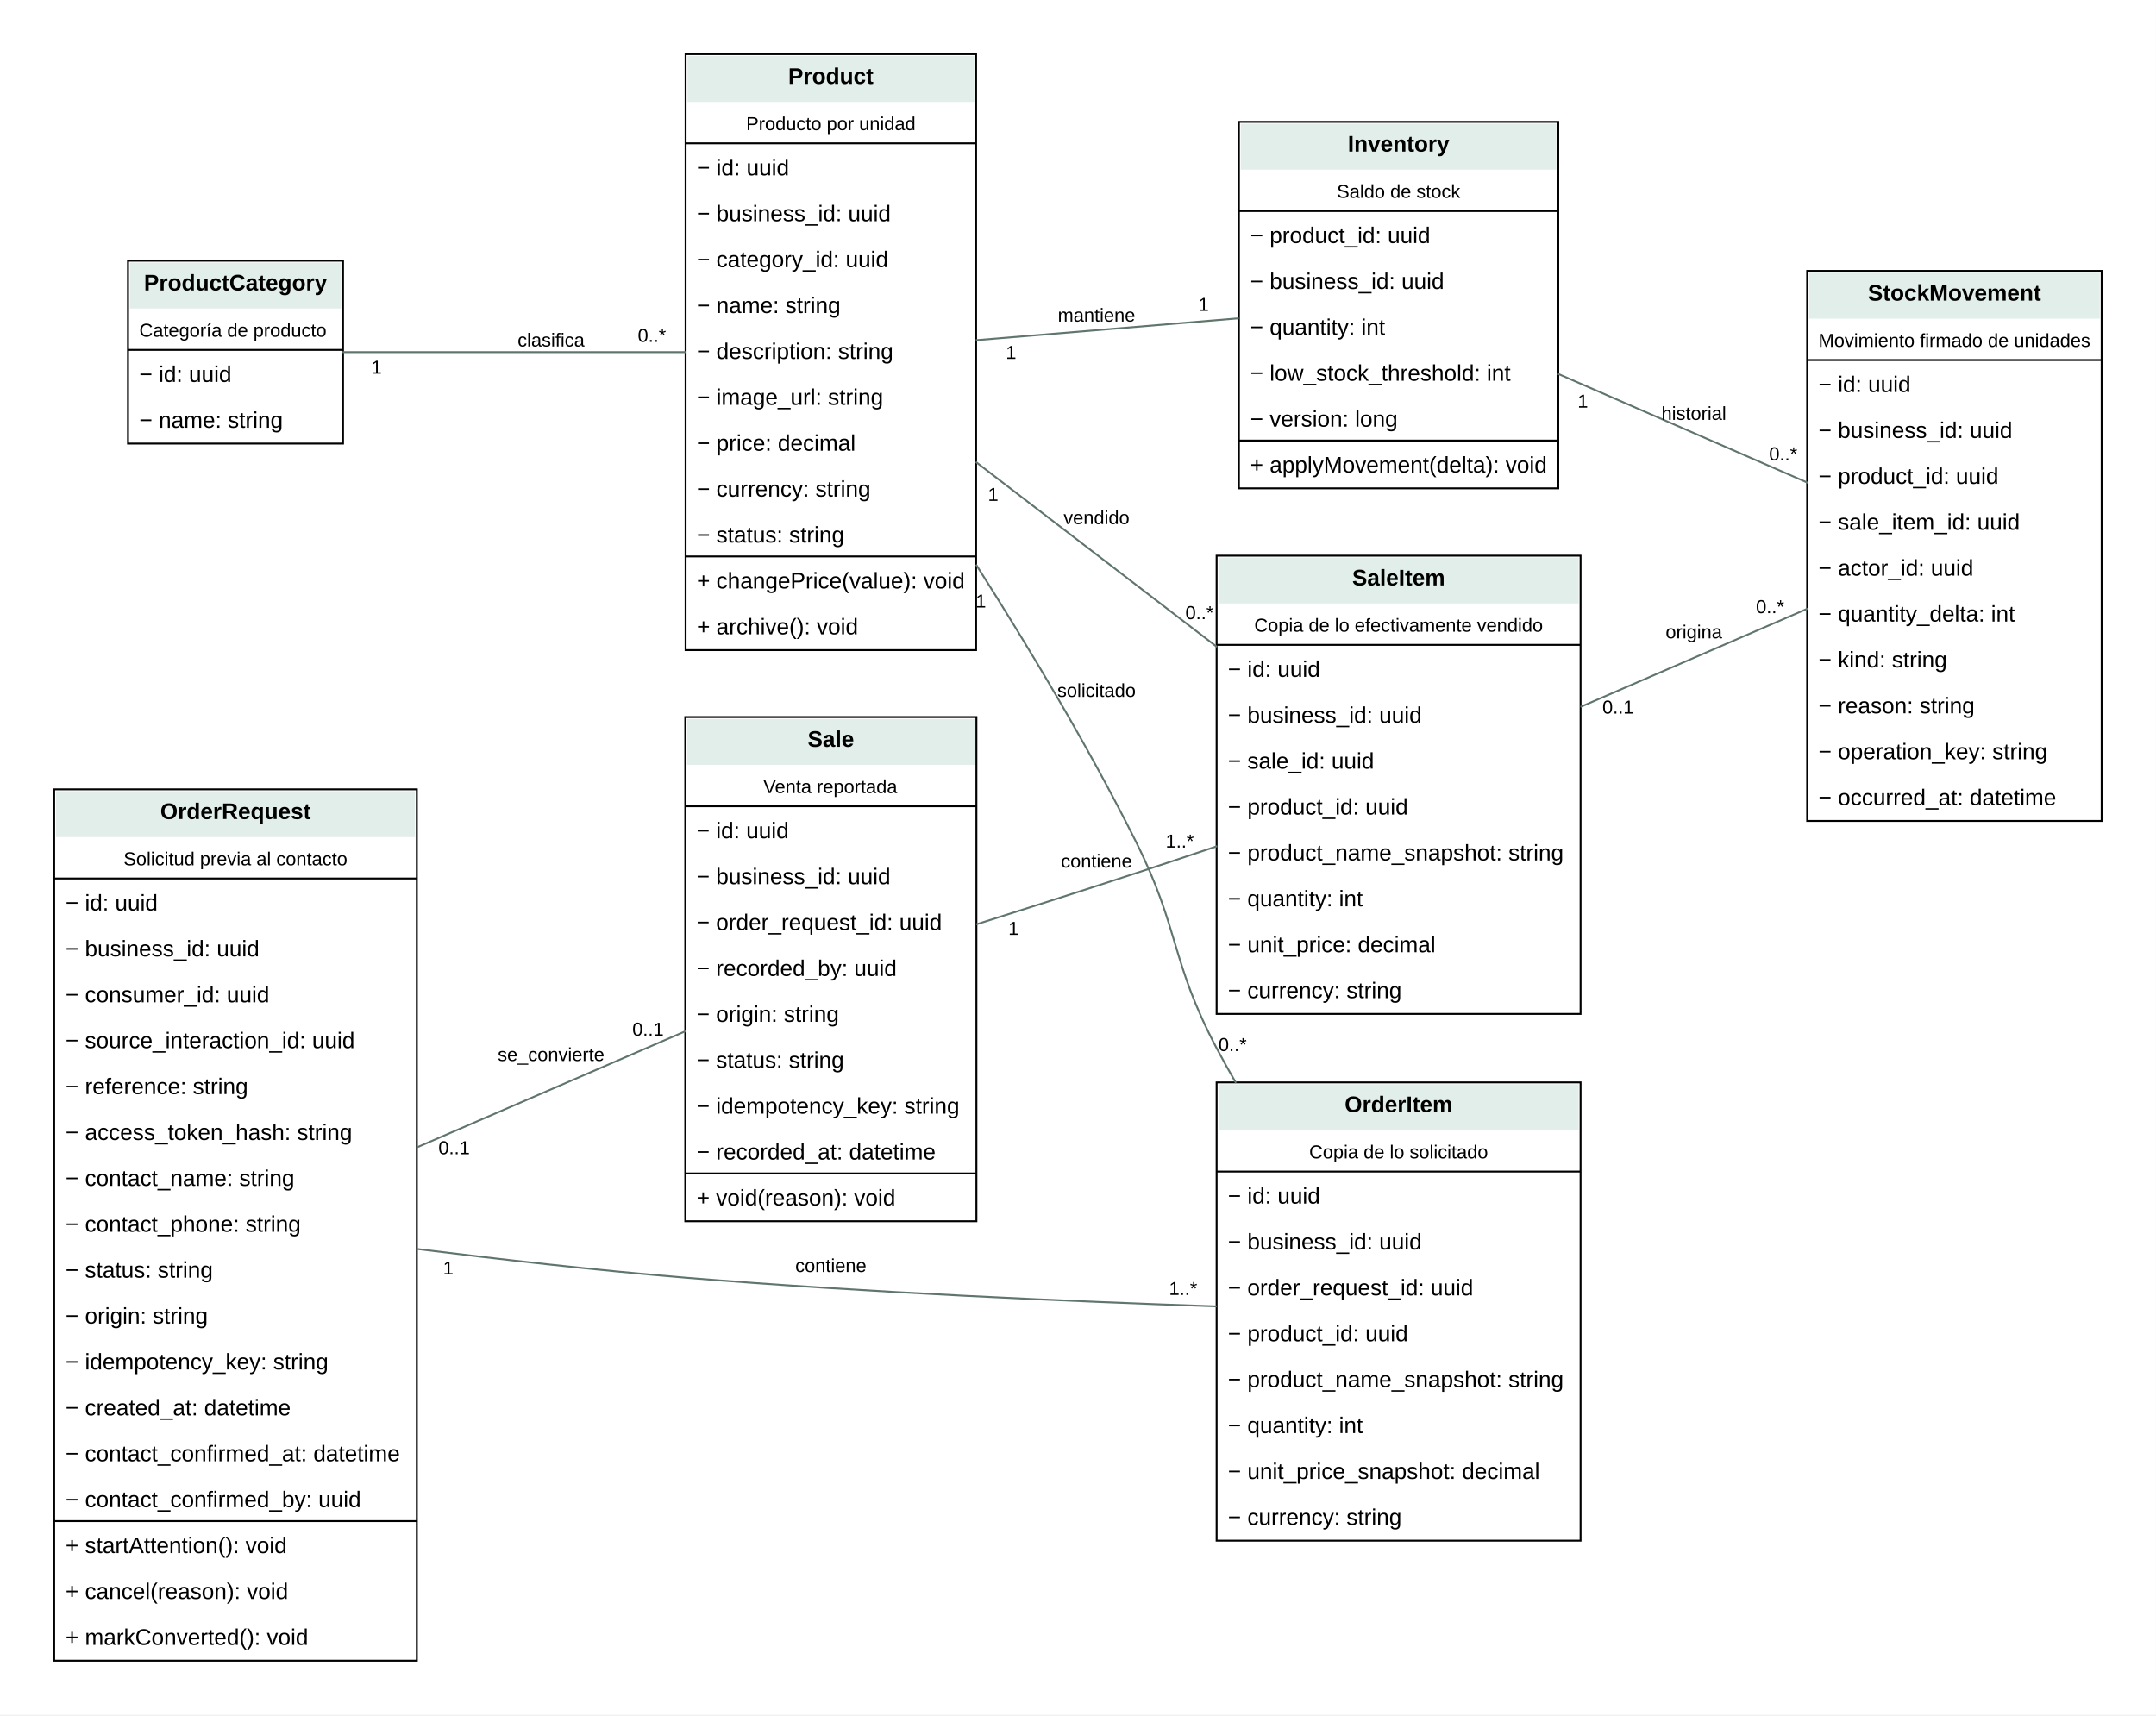
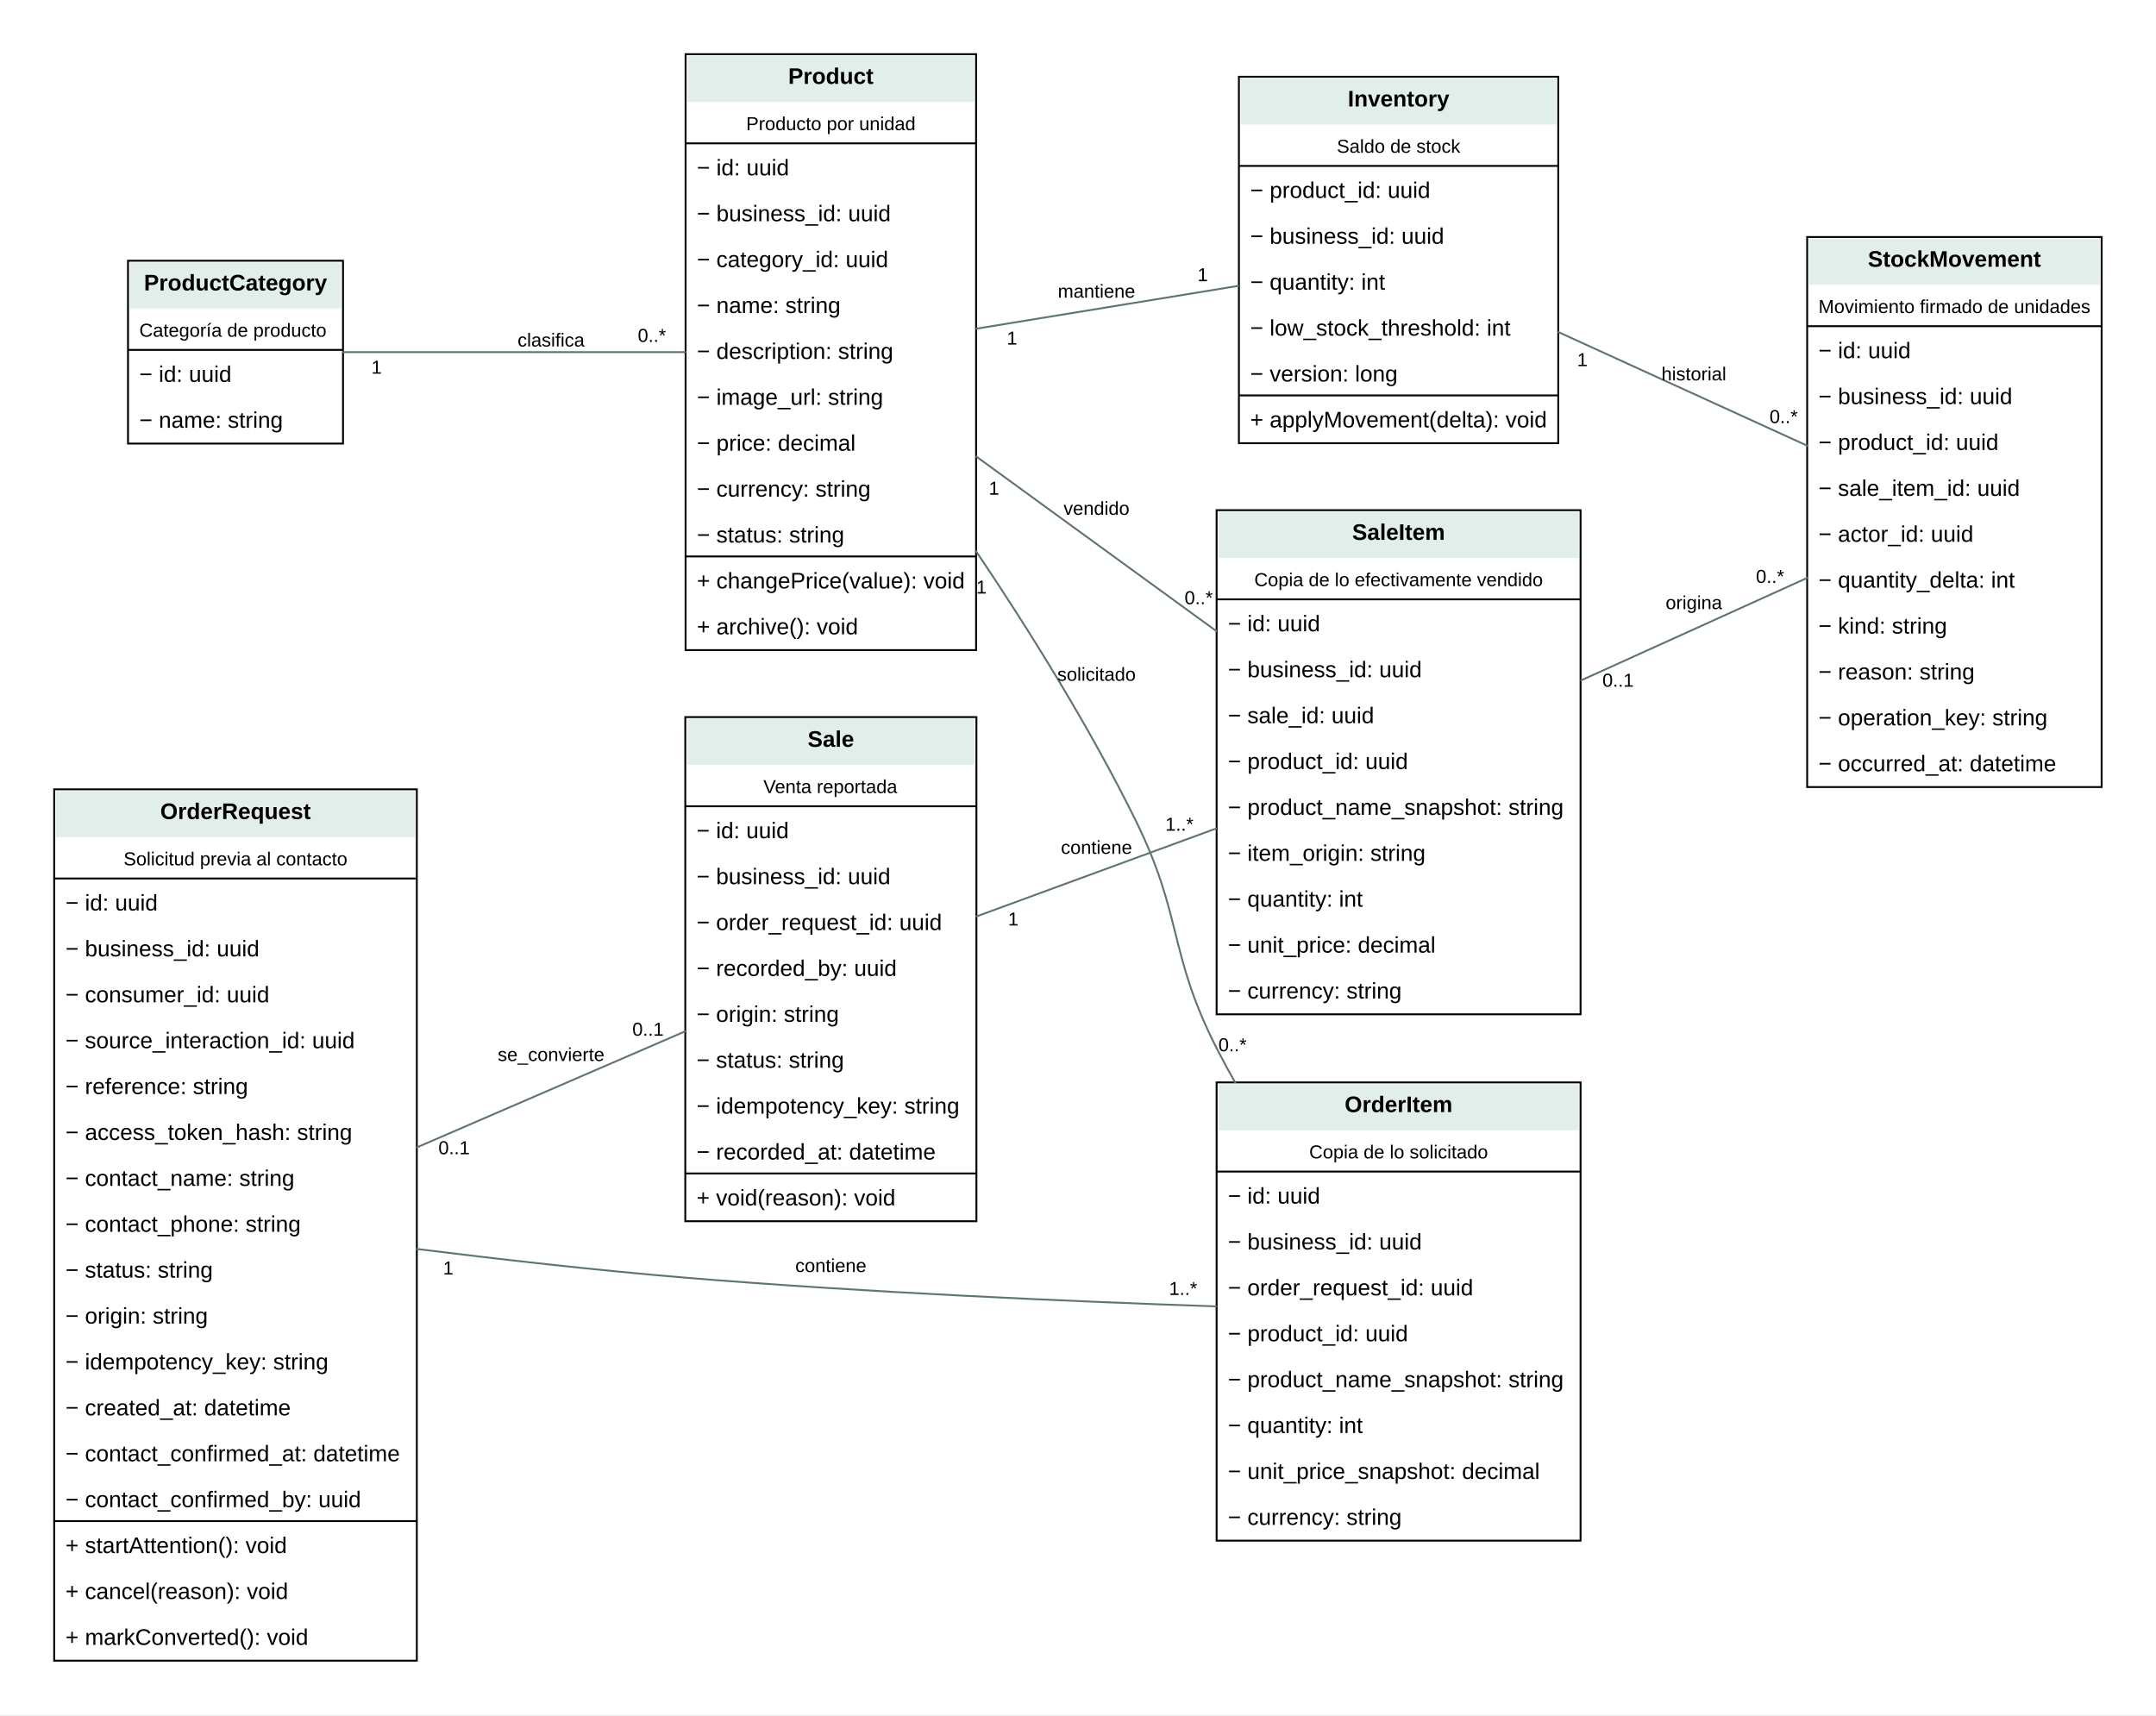
<svg xmlns="http://www.w3.org/2000/svg" width="1146pt" height="912pt" viewBox="0.00 0.00 1146.00 912.00">
  <g id="graph0" class="graph" transform="scale(1 1) rotate(0) translate(28.8 882.8)">
    <polygon fill="white" stroke="none" points="-28.8,28.8 -28.8,-882.8 1117.11,-882.8 1117.11,28.8 -28.8,28.8" />
    <g id="node1" class="node">
      <polygon fill="black" stroke="black" points="39.24,-696.8 39.24,-696.8 153.53,-696.8 153.53,-696.8 39.24,-696.8" />
      <polygon fill="none" stroke="black" points="39.24,-647 39.24,-744.2 153.53,-744.2 153.53,-647 39.24,-647" />
      <polygon fill="#e2eee9" stroke="none" points="40.24,-718.8 40.24,-743.2 152.53,-743.2 152.53,-718.8 40.24,-718.8" />
      <text xml:space="preserve" text-anchor="start" x="47.71" y="-728.4" font-family="Arial" font-weight="bold" font-size="12.00">ProductCategory</text>
      <text xml:space="preserve" text-anchor="start" x="45.24" y="-703.8" font-family="Arial" font-size="10.00">Categoría de producto</text>
      <text xml:space="preserve" text-anchor="start" x="45.24" y="-679.8" font-family="Arial" font-size="12.00">− id: uuid</text>
      <text xml:space="preserve" text-anchor="start" x="45.24" y="-655.4" font-family="Arial" font-size="12.00">− name: string</text>
    </g>
    <g id="node2" class="node">
      <polygon fill="black" stroke="black" points="335.62,-806.6 335.62,-806.6 490.03,-806.6 490.03,-806.6 335.62,-806.6" />
      <polygon fill="black" stroke="black" points="335.62,-587 335.62,-587 490.03,-587 490.03,-587 335.62,-587" />
      <polygon fill="none" stroke="black" points="335.62,-537.2 335.62,-854 490.03,-854 490.03,-537.2 335.62,-537.2" />
      <polygon fill="#e2eee9" stroke="none" points="336.62,-828.6 336.62,-853 489.03,-853 489.03,-828.6 336.62,-828.6" />
      <text xml:space="preserve" text-anchor="start" x="390.16" y="-838.2" font-family="Arial" font-weight="bold" font-size="12.00">Product</text>
      <text xml:space="preserve" text-anchor="start" x="367.8" y="-813.6" font-family="Arial" font-size="10.00">Producto por unidad</text>
      <text xml:space="preserve" text-anchor="start" x="341.62" y="-789.6" font-family="Arial" font-size="12.00">− id: uuid</text>
      <text xml:space="preserve" text-anchor="start" x="341.62" y="-765.2" font-family="Arial" font-size="12.00">− business_id: uuid</text>
      <text xml:space="preserve" text-anchor="start" x="341.62" y="-740.8" font-family="Arial" font-size="12.00">− category_id: uuid</text>
      <text xml:space="preserve" text-anchor="start" x="341.62" y="-716.4" font-family="Arial" font-size="12.00">− name: string</text>
      <text xml:space="preserve" text-anchor="start" x="341.62" y="-692" font-family="Arial" font-size="12.00">− description: string</text>
      <text xml:space="preserve" text-anchor="start" x="341.62" y="-667.6" font-family="Arial" font-size="12.00">− image_url: string</text>
      <text xml:space="preserve" text-anchor="start" x="341.62" y="-643.2" font-family="Arial" font-size="12.00">− price: decimal</text>
      <text xml:space="preserve" text-anchor="start" x="341.62" y="-618.8" font-family="Arial" font-size="12.00">− currency: string</text>
      <text xml:space="preserve" text-anchor="start" x="341.62" y="-594.4" font-family="Arial" font-size="12.00">− status: string</text>
      <text xml:space="preserve" text-anchor="start" x="341.62" y="-570" font-family="Arial" font-size="12.00">+ changePrice(value): void</text>
      <text xml:space="preserve" text-anchor="start" x="341.62" y="-545.6" font-family="Arial" font-size="12.00">+ archive(): void</text>
    </g>
    <g id="edge1" class="edge">
      <path fill="none" stroke="#60756c" d="M153.24,-695.6C204.06,-695.6 279.53,-695.6 335.83,-695.6" />
      <text xml:space="preserve" text-anchor="middle" x="264.11" y="-698.6" font-family="Arial" font-size="10.00">clasifica</text>
      <text xml:space="preserve" text-anchor="middle" x="317.71" y="-701.05" font-family="Arial" font-size="10.00">0..*</text>
      <text xml:space="preserve" text-anchor="middle" x="171.36" y="-684.15" font-family="Arial" font-size="10.00">1</text>
    </g>
    <g id="node3" class="node">
-       <polygon fill="black" stroke="black" points="629.73,-770.6 629.73,-770.6 799.48,-770.6 799.48,-770.6 629.73,-770.6" />
-       <polygon fill="black" stroke="black" points="629.73,-648.6 629.73,-648.6 799.48,-648.6 799.48,-648.6 629.73,-648.6" />
-       <polygon fill="none" stroke="black" points="629.73,-623.2 629.73,-818 799.48,-818 799.48,-623.2 629.73,-623.2" />
-       <polygon fill="#e2eee9" stroke="none" points="630.73,-792.6 630.73,-817 798.48,-817 798.48,-792.6 630.73,-792.6" />
-       <text xml:space="preserve" text-anchor="start" x="687.6" y="-802.2" font-family="Arial" font-weight="bold" font-size="12.00">Inventory</text>
-       <text xml:space="preserve" text-anchor="start" x="681.81" y="-777.6" font-family="Arial" font-size="10.00">Saldo de stock</text>
-       <text xml:space="preserve" text-anchor="start" x="635.73" y="-753.6" font-family="Arial" font-size="12.00">− product_id: uuid</text>
-       <text xml:space="preserve" text-anchor="start" x="635.73" y="-729.2" font-family="Arial" font-size="12.00">− business_id: uuid</text>
-       <text xml:space="preserve" text-anchor="start" x="635.73" y="-704.8" font-family="Arial" font-size="12.00">− quantity: int</text>
-       <text xml:space="preserve" text-anchor="start" x="635.73" y="-680.4" font-family="Arial" font-size="12.00">− low_stock_threshold: int</text>
-       <text xml:space="preserve" text-anchor="start" x="635.73" y="-656" font-family="Arial" font-size="12.00">− version: long</text>
-       <text xml:space="preserve" text-anchor="start" x="635.73" y="-631.6" font-family="Arial" font-size="12.00">+ applyMovement(delta): void</text>
+       <polygon fill="black" stroke="black" points="629.73,-794.6 629.73,-794.6 799.48,-794.6 799.48,-794.6 629.73,-794.6" />
+       <polygon fill="black" stroke="black" points="629.73,-672.6 629.73,-672.6 799.48,-672.6 799.48,-672.6 629.73,-672.6" />
+       <polygon fill="none" stroke="black" points="629.73,-647.2 629.73,-842 799.48,-842 799.48,-647.2 629.73,-647.2" />
+       <polygon fill="#e2eee9" stroke="none" points="630.73,-816.6 630.73,-841 798.48,-841 798.48,-816.6 630.73,-816.6" />
+       <text xml:space="preserve" text-anchor="start" x="687.6" y="-826.2" font-family="Arial" font-weight="bold" font-size="12.00">Inventory</text>
+       <text xml:space="preserve" text-anchor="start" x="681.81" y="-801.6" font-family="Arial" font-size="10.00">Saldo de stock</text>
+       <text xml:space="preserve" text-anchor="start" x="635.73" y="-777.6" font-family="Arial" font-size="12.00">− product_id: uuid</text>
+       <text xml:space="preserve" text-anchor="start" x="635.73" y="-753.2" font-family="Arial" font-size="12.00">− business_id: uuid</text>
+       <text xml:space="preserve" text-anchor="start" x="635.73" y="-728.8" font-family="Arial" font-size="12.00">− quantity: int</text>
+       <text xml:space="preserve" text-anchor="start" x="635.73" y="-704.4" font-family="Arial" font-size="12.00">− low_stock_threshold: int</text>
+       <text xml:space="preserve" text-anchor="start" x="635.73" y="-680" font-family="Arial" font-size="12.00">− version: long</text>
+       <text xml:space="preserve" text-anchor="start" x="635.73" y="-655.6" font-family="Arial" font-size="12.00">+ applyMovement(delta): void</text>
    </g>
    <g id="edge2" class="edge">
-       <path fill="none" stroke="#60756c" d="M489.86,-701.94C532.53,-705.5 585.85,-709.95 629.73,-713.61" />
-       <text xml:space="preserve" text-anchor="middle" x="554.04" y="-711.85" font-family="Arial" font-size="10.00">mantiene</text>
-       <text xml:space="preserve" text-anchor="middle" x="610.97" y="-717.52" font-family="Arial" font-size="10.00">1</text>
-       <text xml:space="preserve" text-anchor="middle" x="508.63" y="-692.02" font-family="Arial" font-size="10.00">1</text>
+       <path fill="none" stroke="#60756c" d="M489.86,-708.03C532.53,-715 585.85,-723.72 629.73,-730.89" />
+       <text xml:space="preserve" text-anchor="middle" x="554.04" y="-724.57" font-family="Arial" font-size="10.00">mantiene</text>
+       <text xml:space="preserve" text-anchor="middle" x="610.48" y="-733.31" font-family="Arial" font-size="10.00">1</text>
+       <text xml:space="preserve" text-anchor="middle" x="509.11" y="-699.61" font-family="Arial" font-size="10.00">1</text>
    </g>
    <g id="node5" class="node">
      <polygon fill="black" stroke="black" points="617.88,-260 617.88,-260 811.33,-260 811.33,-260 617.88,-260" />
      <polygon fill="none" stroke="black" points="617.88,-63.8 617.88,-307.4 811.33,-307.4 811.33,-63.8 617.88,-63.8" />
      <polygon fill="#e2eee9" stroke="none" points="618.88,-282 618.88,-306.4 810.33,-306.4 810.33,-282 618.88,-282" />
      <text xml:space="preserve" text-anchor="start" x="685.93" y="-291.6" font-family="Arial" font-weight="bold" font-size="12.00">OrderItem</text>
      <text xml:space="preserve" text-anchor="start" x="667.08" y="-267" font-family="Arial" font-size="10.00">Copia de lo solicitado</text>
      <text xml:space="preserve" text-anchor="start" x="623.88" y="-243" font-family="Arial" font-size="12.00">− id: uuid</text>
      <text xml:space="preserve" text-anchor="start" x="623.88" y="-218.6" font-family="Arial" font-size="12.00">− business_id: uuid</text>
      <text xml:space="preserve" text-anchor="start" x="623.88" y="-194.2" font-family="Arial" font-size="12.00">− order_request_id: uuid</text>
      <text xml:space="preserve" text-anchor="start" x="623.88" y="-169.8" font-family="Arial" font-size="12.00">− product_id: uuid</text>
      <text xml:space="preserve" text-anchor="start" x="623.88" y="-145.4" font-family="Arial" font-size="12.00">− product_name_snapshot: string</text>
      <text xml:space="preserve" text-anchor="start" x="623.88" y="-121" font-family="Arial" font-size="12.00">− quantity: int</text>
      <text xml:space="preserve" text-anchor="start" x="623.88" y="-96.6" font-family="Arial" font-size="12.00">− unit_price_snapshot: decimal</text>
      <text xml:space="preserve" text-anchor="start" x="623.88" y="-72.2" font-family="Arial" font-size="12.00">− currency: string</text>
    </g>
    <g id="edge4" class="edge">
-       <path fill="none" stroke="#60756c" d="M490.01,-582.67C518.53,-537.92 550.01,-485.35 574.88,-435.6 598.36,-388.65 593.36,-372.01 617.88,-325.6 621.12,-319.48 624.56,-313.31 628.16,-307.14" />
-       <text xml:space="preserve" text-anchor="middle" x="554.04" y="-512.33" font-family="Arial" font-size="10.00">solicitado</text>
-       <text xml:space="preserve" text-anchor="middle" x="626.37" y="-324.06" font-family="Arial" font-size="10.00">0..*</text>
-       <text xml:space="preserve" text-anchor="middle" x="492.56" y="-559.83" font-family="Arial" font-size="10.00">1</text>
+       <path fill="none" stroke="#60756c" d="M489.87,-590.04C518.86,-546.9 550.71,-495.67 574.88,-446.6 600.11,-395.4 592.01,-376.47 617.88,-325.6 621.02,-319.43 624.39,-313.22 627.92,-307.02" />
+       <text xml:space="preserve" text-anchor="middle" x="554.04" y="-520.9" font-family="Arial" font-size="10.00">solicitado</text>
+       <text xml:space="preserve" text-anchor="middle" x="626.34" y="-323.95" font-family="Arial" font-size="10.00">0..*</text>
+       <text xml:space="preserve" text-anchor="middle" x="492.88" y="-567.27" font-family="Arial" font-size="10.00">1</text>
    </g>
    <g id="node7" class="node">
-       <polygon fill="black" stroke="black" points="617.88,-540 617.88,-540 811.33,-540 811.33,-540 617.88,-540" />
-       <polygon fill="none" stroke="black" points="617.88,-343.8 617.88,-587.4 811.33,-587.4 811.33,-343.8 617.88,-343.8" />
-       <polygon fill="#e2eee9" stroke="none" points="618.88,-562 618.88,-586.4 810.33,-586.4 810.33,-562 618.88,-562" />
-       <text xml:space="preserve" text-anchor="start" x="689.93" y="-571.6" font-family="Arial" font-weight="bold" font-size="12.00">SaleItem</text>
-       <text xml:space="preserve" text-anchor="start" x="637.89" y="-547" font-family="Arial" font-size="10.00">Copia de lo efectivamente vendido</text>
-       <text xml:space="preserve" text-anchor="start" x="623.88" y="-523" font-family="Arial" font-size="12.00">− id: uuid</text>
-       <text xml:space="preserve" text-anchor="start" x="623.88" y="-498.6" font-family="Arial" font-size="12.00">− business_id: uuid</text>
-       <text xml:space="preserve" text-anchor="start" x="623.88" y="-474.2" font-family="Arial" font-size="12.00">− sale_id: uuid</text>
-       <text xml:space="preserve" text-anchor="start" x="623.88" y="-449.8" font-family="Arial" font-size="12.00">− product_id: uuid</text>
-       <text xml:space="preserve" text-anchor="start" x="623.88" y="-425.4" font-family="Arial" font-size="12.00">− product_name_snapshot: string</text>
-       <text xml:space="preserve" text-anchor="start" x="623.88" y="-401" font-family="Arial" font-size="12.00">− quantity: int</text>
-       <text xml:space="preserve" text-anchor="start" x="623.88" y="-376.6" font-family="Arial" font-size="12.00">− unit_price: decimal</text>
-       <text xml:space="preserve" text-anchor="start" x="623.88" y="-352.2" font-family="Arial" font-size="12.00">− currency: string</text>
+       <polygon fill="black" stroke="black" points="617.88,-564.2 617.88,-564.2 811.33,-564.2 811.33,-564.2 617.88,-564.2" />
+       <polygon fill="none" stroke="black" points="617.88,-343.6 617.88,-611.6 811.33,-611.6 811.33,-343.6 617.88,-343.6" />
+       <polygon fill="#e2eee9" stroke="none" points="618.88,-586.2 618.88,-610.6 810.33,-610.6 810.33,-586.2 618.88,-586.2" />
+       <text xml:space="preserve" text-anchor="start" x="689.93" y="-595.8" font-family="Arial" font-weight="bold" font-size="12.00">SaleItem</text>
+       <text xml:space="preserve" text-anchor="start" x="637.89" y="-571.2" font-family="Arial" font-size="10.00">Copia de lo efectivamente vendido</text>
+       <text xml:space="preserve" text-anchor="start" x="623.88" y="-547.2" font-family="Arial" font-size="12.00">− id: uuid</text>
+       <text xml:space="preserve" text-anchor="start" x="623.88" y="-522.8" font-family="Arial" font-size="12.00">− business_id: uuid</text>
+       <text xml:space="preserve" text-anchor="start" x="623.88" y="-498.4" font-family="Arial" font-size="12.00">− sale_id: uuid</text>
+       <text xml:space="preserve" text-anchor="start" x="623.88" y="-474" font-family="Arial" font-size="12.00">− product_id: uuid</text>
+       <text xml:space="preserve" text-anchor="start" x="623.88" y="-449.6" font-family="Arial" font-size="12.00">− product_name_snapshot: string</text>
+       <text xml:space="preserve" text-anchor="start" x="623.88" y="-425.2" font-family="Arial" font-size="12.00">− item_origin: string</text>
+       <text xml:space="preserve" text-anchor="start" x="623.88" y="-400.8" font-family="Arial" font-size="12.00">− quantity: int</text>
+       <text xml:space="preserve" text-anchor="start" x="623.88" y="-376.4" font-family="Arial" font-size="12.00">− unit_price: decimal</text>
+       <text xml:space="preserve" text-anchor="start" x="623.88" y="-352" font-family="Arial" font-size="12.00">− currency: string</text>
    </g>
    <g id="edge7" class="edge">
-       <path fill="none" stroke="#60756c" d="M489.86,-637.26C528.8,-607.39 576.61,-570.71 618.03,-538.93" />
-       <text xml:space="preserve" text-anchor="middle" x="554.04" y="-604.2" font-family="Arial" font-size="10.00">vendido</text>
-       <text xml:space="preserve" text-anchor="middle" x="608.79" y="-553.67" font-family="Arial" font-size="10.00">0..*</text>
-       <text xml:space="preserve" text-anchor="middle" x="499.1" y="-616.52" font-family="Arial" font-size="10.00">1</text>
+       <path fill="none" stroke="#60756c" d="M489.86,-640.31C528.8,-611.99 576.61,-577.22 618.03,-547.11" />
+       <text xml:space="preserve" text-anchor="middle" x="554.04" y="-609.13" font-family="Arial" font-size="10.00">vendido</text>
+       <text xml:space="preserve" text-anchor="middle" x="608.34" y="-561.6" font-family="Arial" font-size="10.00">0..*</text>
+       <text xml:space="preserve" text-anchor="middle" x="499.55" y="-619.81" font-family="Arial" font-size="10.00">1</text>
    </g>
    <g id="node8" class="node">
-       <polygon fill="black" stroke="black" points="931.78,-691.4 931.78,-691.4 1088.31,-691.4 1088.31,-691.4 931.78,-691.4" />
-       <polygon fill="none" stroke="black" points="931.78,-446.4 931.78,-738.8 1088.31,-738.8 1088.31,-446.4 931.78,-446.4" />
-       <polygon fill="#e2eee9" stroke="none" points="932.78,-713.4 932.78,-737.8 1087.31,-737.8 1087.31,-713.4 932.78,-713.4" />
-       <text xml:space="preserve" text-anchor="start" x="964.03" y="-723" font-family="Arial" font-weight="bold" font-size="12.00">StockMovement</text>
-       <text xml:space="preserve" text-anchor="start" x="937.78" y="-698.4" font-family="Arial" font-size="10.00">Movimiento firmado de unidades</text>
-       <text xml:space="preserve" text-anchor="start" x="937.78" y="-674.4" font-family="Arial" font-size="12.00">− id: uuid</text>
-       <text xml:space="preserve" text-anchor="start" x="937.78" y="-650" font-family="Arial" font-size="12.00">− business_id: uuid</text>
-       <text xml:space="preserve" text-anchor="start" x="937.78" y="-625.6" font-family="Arial" font-size="12.00">− product_id: uuid</text>
-       <text xml:space="preserve" text-anchor="start" x="937.78" y="-601.2" font-family="Arial" font-size="12.00">− sale_item_id: uuid</text>
-       <text xml:space="preserve" text-anchor="start" x="937.78" y="-576.8" font-family="Arial" font-size="12.00">− actor_id: uuid</text>
-       <text xml:space="preserve" text-anchor="start" x="937.78" y="-552.4" font-family="Arial" font-size="12.00">− quantity_delta: int</text>
-       <text xml:space="preserve" text-anchor="start" x="937.78" y="-528" font-family="Arial" font-size="12.00">− kind: string</text>
-       <text xml:space="preserve" text-anchor="start" x="937.78" y="-503.6" font-family="Arial" font-size="12.00">− reason: string</text>
-       <text xml:space="preserve" text-anchor="start" x="937.78" y="-479.2" font-family="Arial" font-size="12.00">− operation_key: string</text>
-       <text xml:space="preserve" text-anchor="start" x="937.78" y="-454.8" font-family="Arial" font-size="12.00">− occurred_at: datetime</text>
+       <polygon fill="black" stroke="black" points="931.78,-709.4 931.78,-709.4 1088.31,-709.4 1088.31,-709.4 931.78,-709.4" />
+       <polygon fill="none" stroke="black" points="931.78,-464.4 931.78,-756.8 1088.31,-756.8 1088.31,-464.4 931.78,-464.4" />
+       <polygon fill="#e2eee9" stroke="none" points="932.78,-731.4 932.78,-755.8 1087.31,-755.8 1087.31,-731.4 932.78,-731.4" />
+       <text xml:space="preserve" text-anchor="start" x="964.03" y="-741" font-family="Arial" font-weight="bold" font-size="12.00">StockMovement</text>
+       <text xml:space="preserve" text-anchor="start" x="937.78" y="-716.4" font-family="Arial" font-size="10.00">Movimiento firmado de unidades</text>
+       <text xml:space="preserve" text-anchor="start" x="937.78" y="-692.4" font-family="Arial" font-size="12.00">− id: uuid</text>
+       <text xml:space="preserve" text-anchor="start" x="937.78" y="-668" font-family="Arial" font-size="12.00">− business_id: uuid</text>
+       <text xml:space="preserve" text-anchor="start" x="937.78" y="-643.6" font-family="Arial" font-size="12.00">− product_id: uuid</text>
+       <text xml:space="preserve" text-anchor="start" x="937.78" y="-619.2" font-family="Arial" font-size="12.00">− sale_item_id: uuid</text>
+       <text xml:space="preserve" text-anchor="start" x="937.78" y="-594.8" font-family="Arial" font-size="12.00">− actor_id: uuid</text>
+       <text xml:space="preserve" text-anchor="start" x="937.78" y="-570.4" font-family="Arial" font-size="12.00">− quantity_delta: int</text>
+       <text xml:space="preserve" text-anchor="start" x="937.78" y="-546" font-family="Arial" font-size="12.00">− kind: string</text>
+       <text xml:space="preserve" text-anchor="start" x="937.78" y="-521.6" font-family="Arial" font-size="12.00">− reason: string</text>
+       <text xml:space="preserve" text-anchor="start" x="937.78" y="-497.2" font-family="Arial" font-size="12.00">− operation_key: string</text>
+       <text xml:space="preserve" text-anchor="start" x="937.78" y="-472.8" font-family="Arial" font-size="12.00">− occurred_at: datetime</text>
    </g>
    <g id="edge8" class="edge">
-       <path fill="none" stroke="#60756c" d="M799.3,-684.09C841.14,-665.84 891.43,-643.91 932.27,-626.09" />
-       <text xml:space="preserve" text-anchor="middle" x="871.56" y="-659.6" font-family="Arial" font-size="10.00">historial</text>
-       <text xml:space="preserve" text-anchor="middle" x="919.04" y="-638.08" font-family="Arial" font-size="10.00">0..*</text>
-       <text xml:space="preserve" text-anchor="middle" x="812.54" y="-666.1" font-family="Arial" font-size="10.00">1</text>
+       <path fill="none" stroke="#60756c" d="M799.3,-706.38C841.14,-687.27 891.43,-664.31 932.27,-645.66" />
+       <text xml:space="preserve" text-anchor="middle" x="871.56" y="-680.6" font-family="Arial" font-size="10.00">historial</text>
+       <text xml:space="preserve" text-anchor="middle" x="919.29" y="-657.88" font-family="Arial" font-size="10.00">0..*</text>
+       <text xml:space="preserve" text-anchor="middle" x="812.28" y="-688.16" font-family="Arial" font-size="10.00">1</text>
    </g>
    <g id="node4" class="node">
      <polygon fill="black" stroke="black" points="0,-415.8 0,-415.8 192.76,-415.8 192.76,-415.8 0,-415.8" />
      <polygon fill="black" stroke="black" points="0,-74.2 0,-74.2 192.76,-74.2 192.76,-74.2 0,-74.2" />
      <polygon fill="none" stroke="black" points="0,0 0,-463.2 192.76,-463.2 192.76,0 0,0" />
      <polygon fill="#e2eee9" stroke="none" points="1,-437.8 1,-462.2 191.76,-462.2 191.76,-437.8 1,-437.8" />
      <text xml:space="preserve" text-anchor="start" x="56.37" y="-447.4" font-family="Arial" font-weight="bold" font-size="12.00">OrderRequest</text>
      <text xml:space="preserve" text-anchor="start" x="36.9" y="-422.8" font-family="Arial" font-size="10.00">Solicitud previa al contacto</text>
      <text xml:space="preserve" text-anchor="start" x="6" y="-398.8" font-family="Arial" font-size="12.00">− id: uuid</text>
      <text xml:space="preserve" text-anchor="start" x="6" y="-374.4" font-family="Arial" font-size="12.00">− business_id: uuid</text>
      <text xml:space="preserve" text-anchor="start" x="6" y="-350" font-family="Arial" font-size="12.00">− consumer_id: uuid</text>
      <text xml:space="preserve" text-anchor="start" x="6" y="-325.6" font-family="Arial" font-size="12.00">− source_interaction_id: uuid</text>
      <text xml:space="preserve" text-anchor="start" x="6" y="-301.2" font-family="Arial" font-size="12.00">− reference: string</text>
      <text xml:space="preserve" text-anchor="start" x="6" y="-276.8" font-family="Arial" font-size="12.00">− access_token_hash: string</text>
      <text xml:space="preserve" text-anchor="start" x="6" y="-252.4" font-family="Arial" font-size="12.00">− contact_name: string</text>
      <text xml:space="preserve" text-anchor="start" x="6" y="-228" font-family="Arial" font-size="12.00">− contact_phone: string</text>
      <text xml:space="preserve" text-anchor="start" x="6" y="-203.6" font-family="Arial" font-size="12.00">− status: string</text>
      <text xml:space="preserve" text-anchor="start" x="6" y="-179.2" font-family="Arial" font-size="12.00">− origin: string</text>
      <text xml:space="preserve" text-anchor="start" x="6" y="-154.8" font-family="Arial" font-size="12.00">− idempotency_key: string</text>
      <text xml:space="preserve" text-anchor="start" x="6" y="-130.4" font-family="Arial" font-size="12.00">− created_at: datetime</text>
      <text xml:space="preserve" text-anchor="start" x="6" y="-106" font-family="Arial" font-size="12.00">− contact_confirmed_at: datetime</text>
      <text xml:space="preserve" text-anchor="start" x="6" y="-81.6" font-family="Arial" font-size="12.00">− contact_confirmed_by: uuid</text>
      <text xml:space="preserve" text-anchor="start" x="6" y="-57.2" font-family="Arial" font-size="12.00">+ startAttention(): void</text>
      <text xml:space="preserve" text-anchor="start" x="6" y="-32.8" font-family="Arial" font-size="12.00">+ cancel(reason): void</text>
      <text xml:space="preserve" text-anchor="start" x="6" y="-8.4" font-family="Arial" font-size="12.00">+ markConverted(): void</text>
    </g>
    <g id="edge3" class="edge">
      <path fill="none" stroke="#60756c" d="M192.51,-218.88C236.02,-213.45 288.28,-207.49 335.46,-203.6 431.42,-195.68 541.39,-190.93 617.91,-188.32" />
      <text xml:space="preserve" text-anchor="middle" x="412.83" y="-206.6" font-family="Arial" font-size="10.00">contiene</text>
      <text xml:space="preserve" text-anchor="middle" x="600.09" y="-194.41" font-family="Arial" font-size="10.00">1..*</text>
      <text xml:space="preserve" text-anchor="middle" x="209.47" y="-205.27" font-family="Arial" font-size="10.00">1</text>
    </g>
    <g id="node6" class="node">
      <polygon fill="black" stroke="black" points="335.46,-454.2 335.46,-454.2 490.2,-454.2 490.2,-454.2 335.46,-454.2" />
      <polygon fill="black" stroke="black" points="335.46,-259 335.46,-259 490.2,-259 490.2,-259 335.46,-259" />
      <polygon fill="none" stroke="black" points="335.46,-233.6 335.46,-501.6 490.2,-501.6 490.2,-233.6 335.46,-233.6" />
      <polygon fill="#e2eee9" stroke="none" points="336.46,-476.2 336.46,-500.6 489.2,-500.6 489.2,-476.2 336.46,-476.2" />
      <text xml:space="preserve" text-anchor="start" x="400.49" y="-485.8" font-family="Arial" font-weight="bold" font-size="12.00">Sale</text>
      <text xml:space="preserve" text-anchor="start" x="376.97" y="-461.2" font-family="Arial" font-size="10.00">Venta reportada</text>
      <text xml:space="preserve" text-anchor="start" x="341.46" y="-437.2" font-family="Arial" font-size="12.00">− id: uuid</text>
      <text xml:space="preserve" text-anchor="start" x="341.46" y="-412.8" font-family="Arial" font-size="12.00">− business_id: uuid</text>
      <text xml:space="preserve" text-anchor="start" x="341.46" y="-388.4" font-family="Arial" font-size="12.00">− order_request_id: uuid</text>
      <text xml:space="preserve" text-anchor="start" x="341.46" y="-364" font-family="Arial" font-size="12.00">− recorded_by: uuid</text>
      <text xml:space="preserve" text-anchor="start" x="341.46" y="-339.6" font-family="Arial" font-size="12.00">− origin: string</text>
      <text xml:space="preserve" text-anchor="start" x="341.46" y="-315.2" font-family="Arial" font-size="12.00">− status: string</text>
      <text xml:space="preserve" text-anchor="start" x="341.46" y="-290.8" font-family="Arial" font-size="12.00">− idempotency_key: string</text>
      <text xml:space="preserve" text-anchor="start" x="341.46" y="-266.4" font-family="Arial" font-size="12.00">− recorded_at: datetime</text>
      <text xml:space="preserve" text-anchor="start" x="341.46" y="-242" font-family="Arial" font-size="12.00">+ void(reason): void</text>
    </g>
    <g id="edge5" class="edge">
      <path fill="none" stroke="#60756c" d="M192.58,-272.77C238.4,-292.59 292.6,-316.03 335.64,-334.65" />
      <text xml:space="preserve" text-anchor="middle" x="264.11" y="-318.78" font-family="Arial" font-size="10.00">se_convierte</text>
      <text xml:space="preserve" text-anchor="middle" x="315.65" y="-332.21" font-family="Arial" font-size="10.00">0..1</text>
      <text xml:space="preserve" text-anchor="middle" x="212.57" y="-269.21" font-family="Arial" font-size="10.00">0..1</text>
    </g>
    <g id="edge6" class="edge">
-       <path fill="none" stroke="#60756c" d="M490.12,-391.42C516.95,-399.88 547.29,-409.56 574.88,-418.6 588.9,-423.19 603.68,-428.12 618.17,-432.99" />
-       <text xml:space="preserve" text-anchor="middle" x="554.04" y="-421.6" font-family="Arial" font-size="10.00">contiene</text>
-       <text xml:space="preserve" text-anchor="middle" x="598.3" y="-432.23" font-family="Arial" font-size="10.00">1..*</text>
-       <text xml:space="preserve" text-anchor="middle" x="509.95" y="-385.82" font-family="Arial" font-size="10.00">1</text>
+       <path fill="none" stroke="#60756c" d="M489.86,-395.5C528.8,-409.79 576.61,-427.33 618.03,-442.53" />
+       <text xml:space="preserve" text-anchor="middle" x="554.04" y="-428.9" font-family="Arial" font-size="10.00">contiene</text>
+       <text xml:space="preserve" text-anchor="middle" x="598.1" y="-441.22" font-family="Arial" font-size="10.00">1..*</text>
+       <text xml:space="preserve" text-anchor="middle" x="509.79" y="-390.81" font-family="Arial" font-size="10.00">1</text>
    </g>
    <g id="edge9" class="edge">
-       <path fill="none" stroke="#60756c" d="M811.28,-507.01C850.42,-523.95 895.09,-543.28 932.06,-559.28" />
-       <text xml:space="preserve" text-anchor="middle" x="871.56" y="-543.48" font-family="Arial" font-size="10.00">origina</text>
-       <text xml:space="preserve" text-anchor="middle" x="912.07" y="-556.84" font-family="Arial" font-size="10.00">0..*</text>
-       <text xml:space="preserve" text-anchor="middle" x="831.27" y="-503.45" font-family="Arial" font-size="10.00">0..1</text>
+       <path fill="none" stroke="#60756c" d="M811.28,-520.97C850.42,-538.7 895.09,-558.95 932.06,-575.71" />
+       <text xml:space="preserve" text-anchor="middle" x="871.56" y="-559.01" font-family="Arial" font-size="10.00">origina</text>
+       <text xml:space="preserve" text-anchor="middle" x="912.06" y="-572.92" font-family="Arial" font-size="10.00">0..*</text>
+       <text xml:space="preserve" text-anchor="middle" x="831.28" y="-517.75" font-family="Arial" font-size="10.00">0..1</text>
    </g>
  </g>
</svg>
